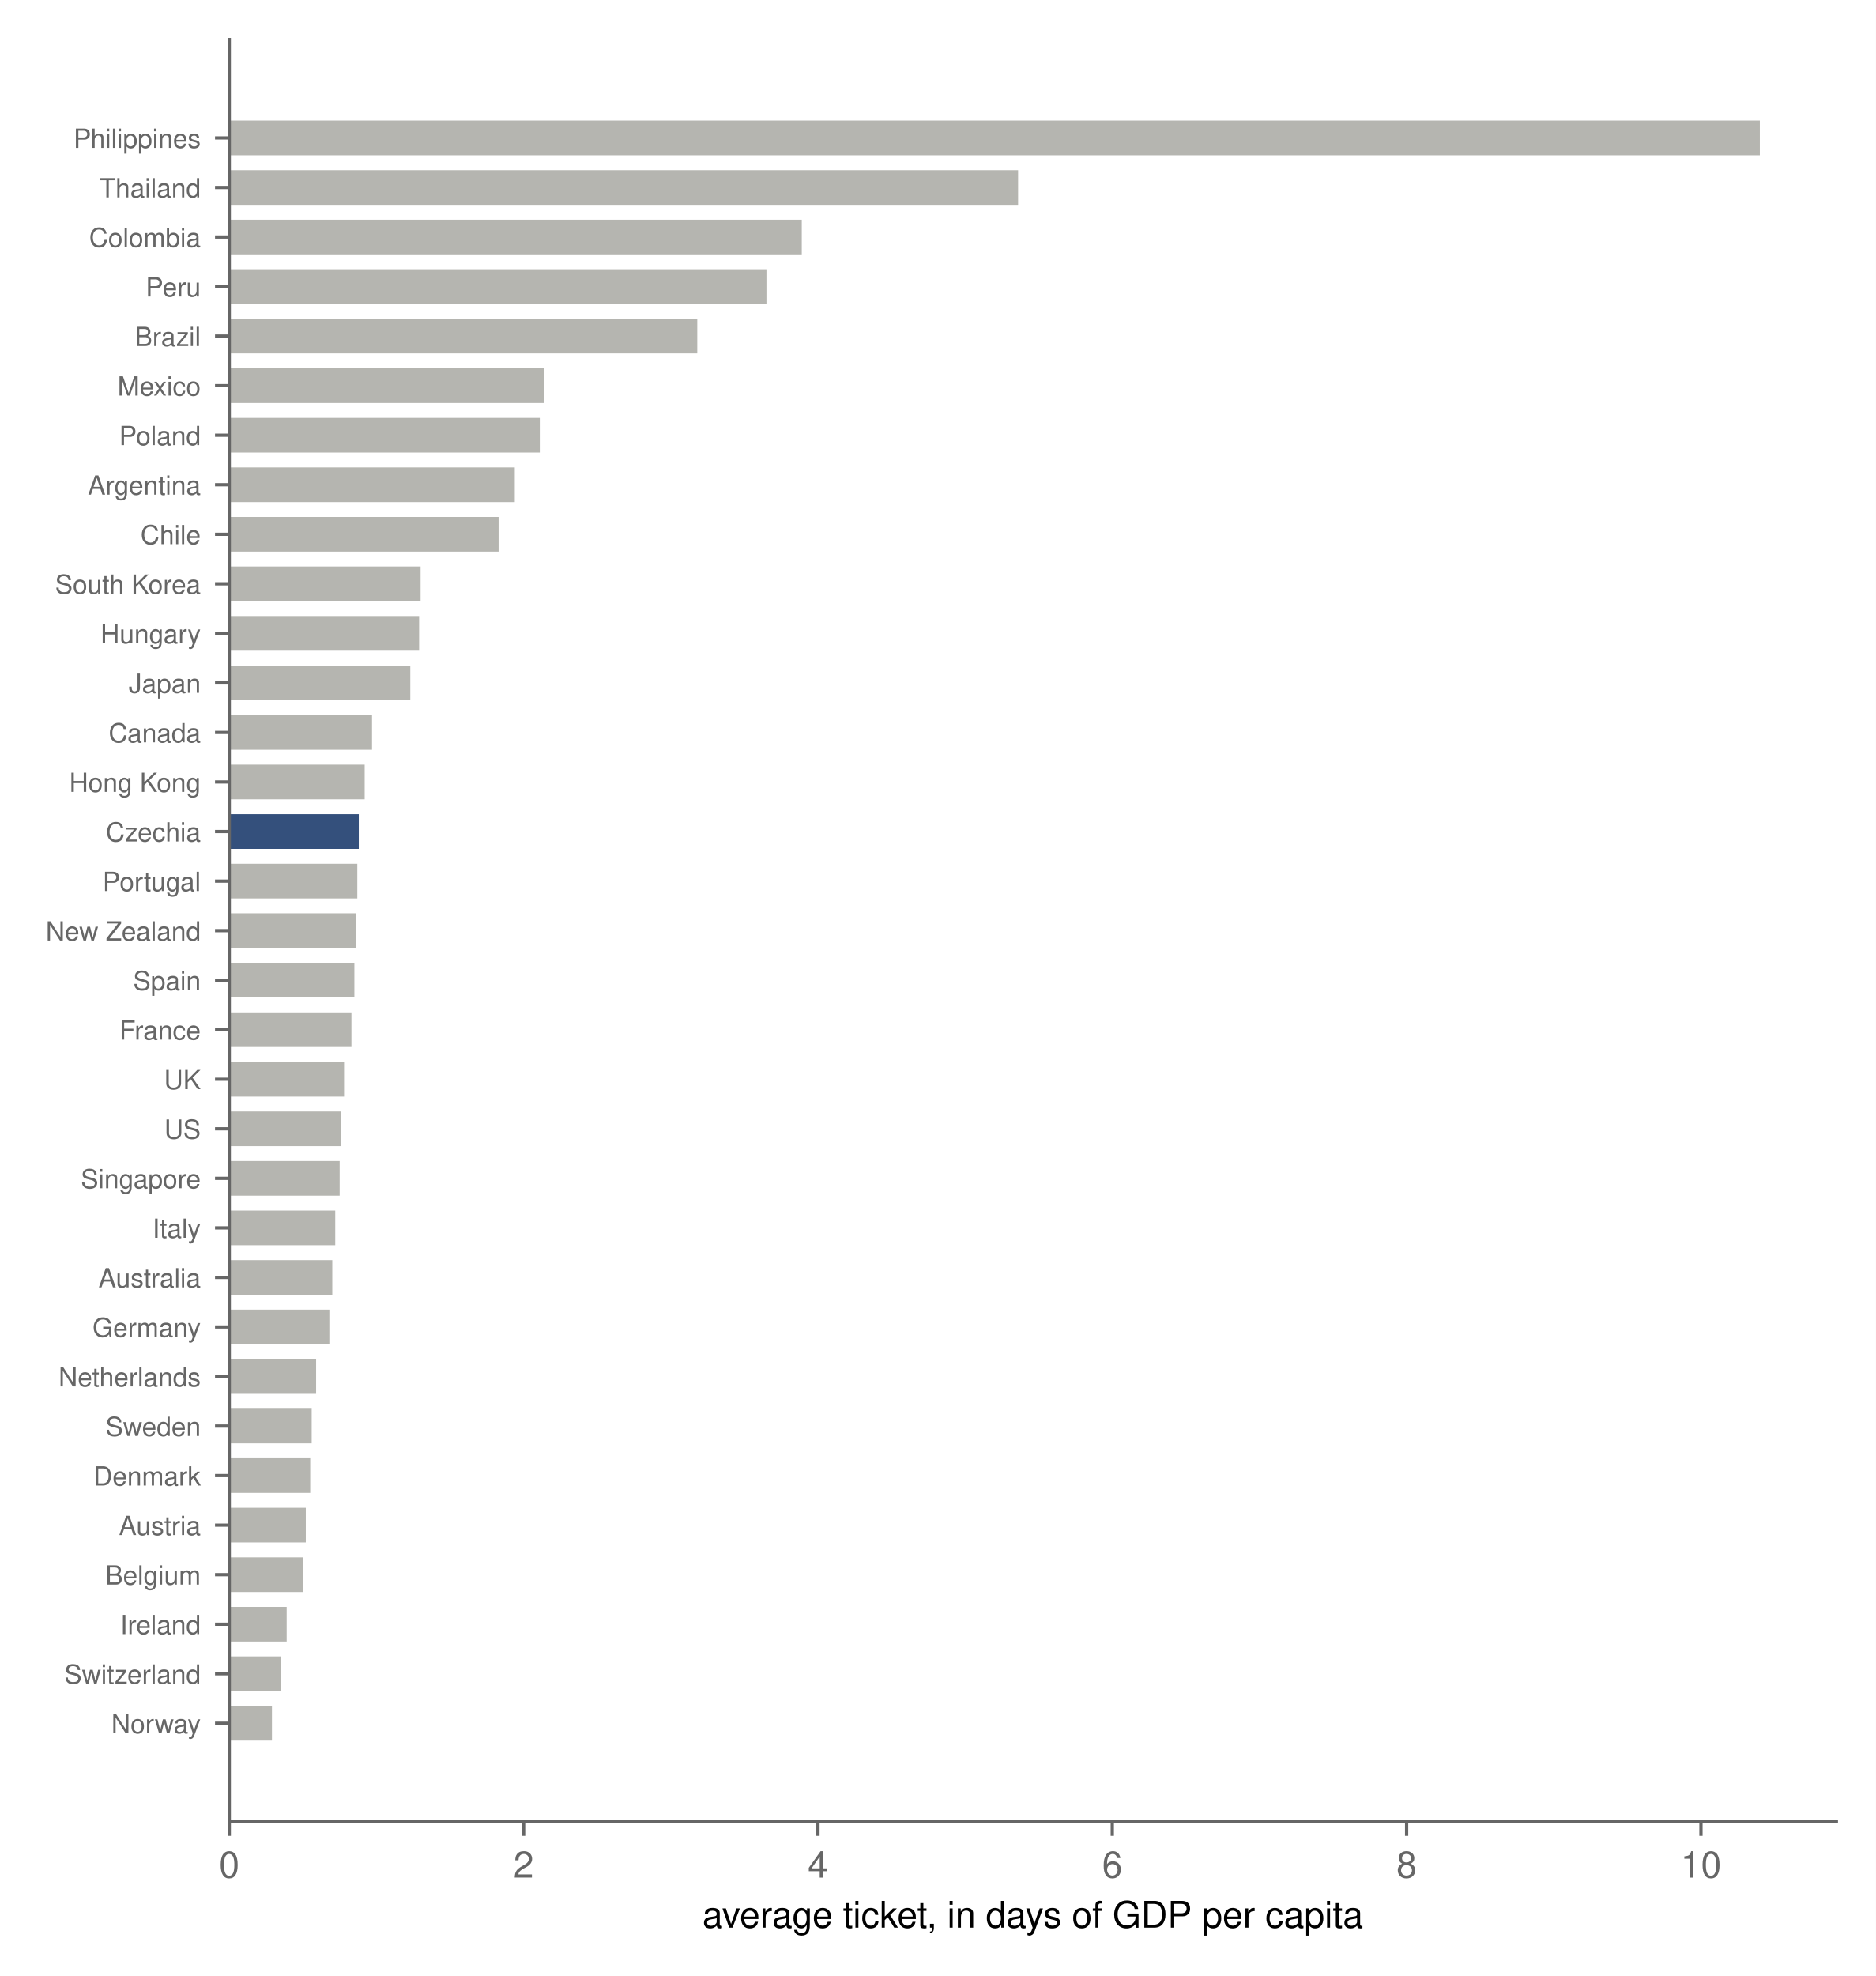
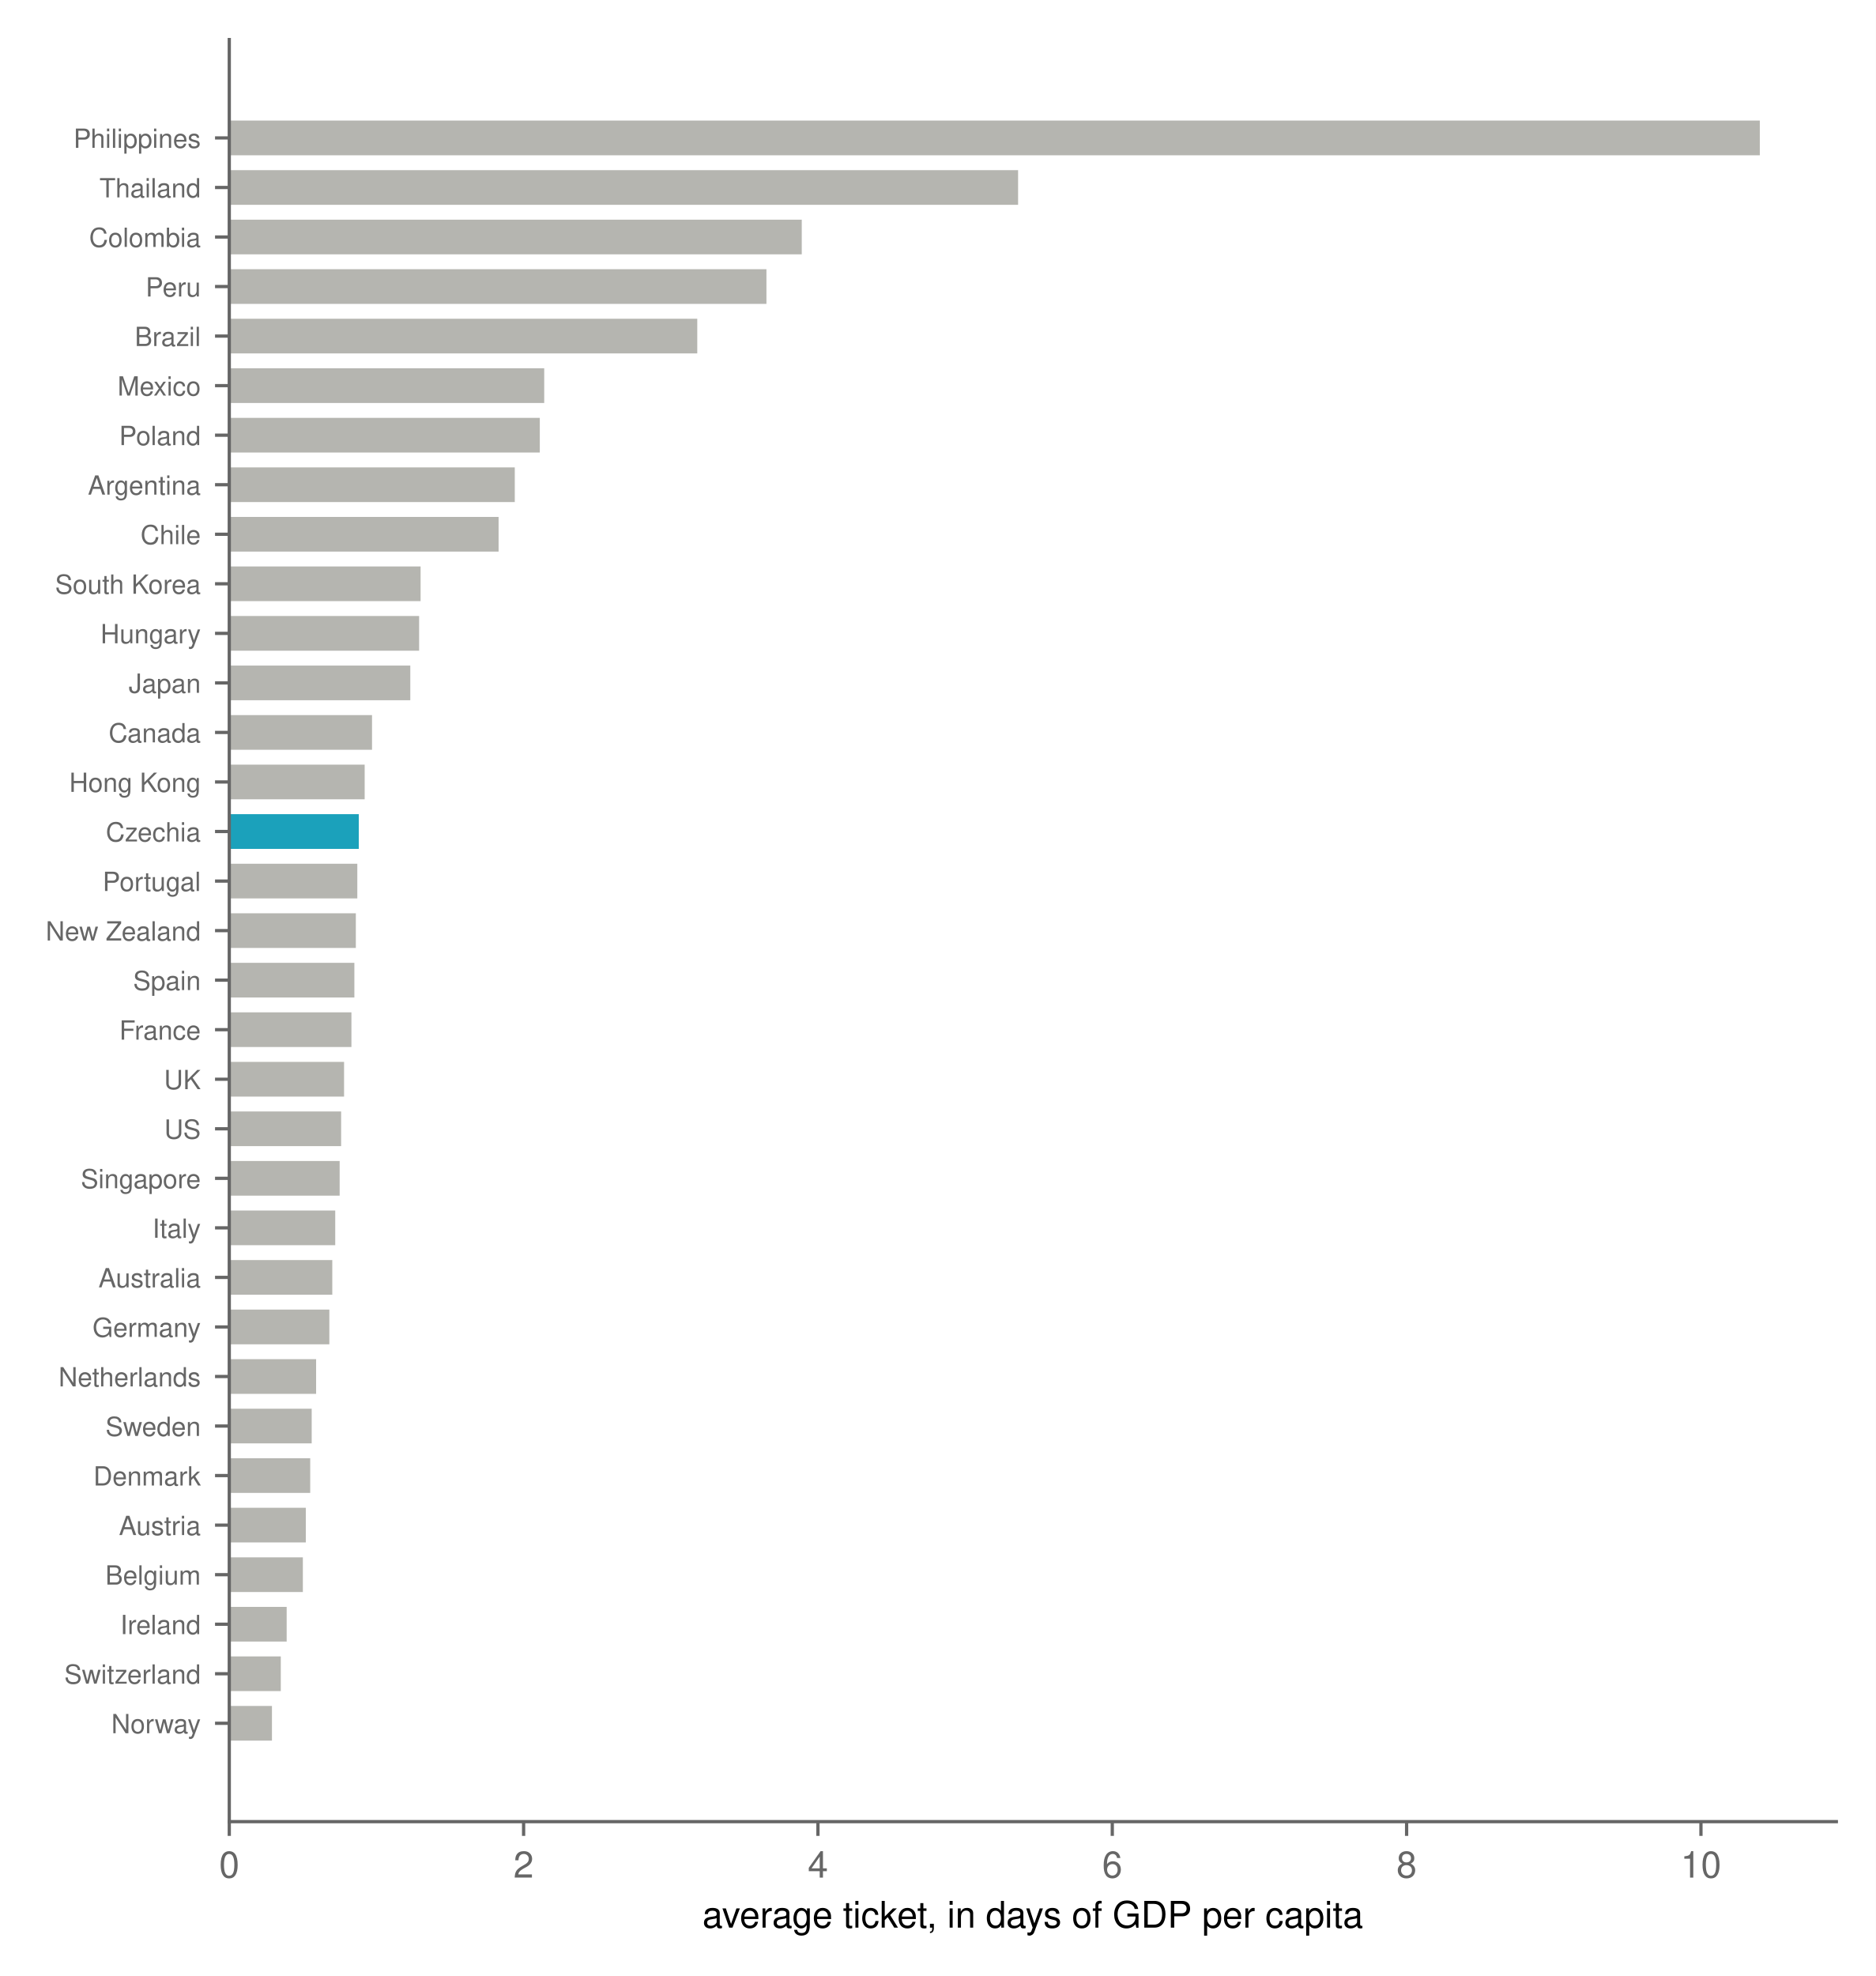
<svg xmlns="http://www.w3.org/2000/svg" xmlns:xlink="http://www.w3.org/1999/xlink" width="460.8pt" height="485.28pt" viewBox="0 0 460.8 485.28" version="1.1">
  <defs>
    <style type="text/css">*{stroke-linejoin: round; stroke-linecap: butt}</style>
  </defs>
  <g id="figure_1">
    <g id="patch_1">
      <path d="M 0 485.28  L 460.8 485.28  L 460.8 0  L 0 0  z " style="fill: #ffffff" />
    </g>
    <g id="axes_1">
      <g id="patch_2">
        <path d="M 56.32 447.371  L 451.08 447.371  L 451.08 9.72  L 56.32 9.72  z " style="fill: #ffffff" />
      </g>
      <g id="patch_3">
-         <path d="M 56.32 38.13  L 432.282 38.13  L 432.282 29.613  L 56.32 29.613  z " clip-path="url(#p321a234488)" style="fill: #b5b5b0" />
+         <path d="M 56.32 38.13  L 432.282 38.13  L 432.282 29.613  L 56.32 29.613  z " clip-path="url(#pd785a7295f)" style="fill: #b5b5b0" />
      </g>
      <g id="patch_4">
-         <path d="M 56.32 50.297  L 250.085 50.297  L 250.085 41.78  L 56.32 41.78  z " clip-path="url(#p321a234488)" style="fill: #b5b5b0" />
+         <path d="M 56.32 50.297  L 250.085 50.297  L 250.085 41.78  L 56.32 41.78  z " clip-path="url(#pd785a7295f)" style="fill: #b5b5b0" />
      </g>
      <g id="patch_5">
-         <path d="M 56.32 62.464  L 196.944 62.464  L 196.944 53.947  L 56.32 53.947  z " clip-path="url(#p321a234488)" style="fill: #b5b5b0" />
+         <path d="M 56.32 62.464  L 196.944 62.464  L 196.944 53.947  L 56.32 53.947  z " clip-path="url(#pd785a7295f)" style="fill: #b5b5b0" />
      </g>
      <g id="patch_6">
-         <path d="M 56.32 74.631  L 188.268 74.631  L 188.268 66.115  L 56.32 66.115  z " clip-path="url(#p321a234488)" style="fill: #b5b5b0" />
+         <path d="M 56.32 74.631  L 188.268 74.631  L 188.268 66.115  L 56.32 66.115  z " clip-path="url(#pd785a7295f)" style="fill: #b5b5b0" />
      </g>
      <g id="patch_7">
-         <path d="M 56.32 86.799  L 171.278 86.799  L 171.278 78.282  L 56.32 78.282  z " clip-path="url(#p321a234488)" style="fill: #b5b5b0" />
+         <path d="M 56.32 86.799  L 171.278 86.799  L 171.278 78.282  L 56.32 78.282  z " clip-path="url(#pd785a7295f)" style="fill: #b5b5b0" />
      </g>
      <g id="patch_8">
-         <path d="M 56.32 98.966  L 133.681 98.966  L 133.681 90.449  L 56.32 90.449  z " clip-path="url(#p321a234488)" style="fill: #b5b5b0" />
+         <path d="M 56.32 98.966  L 133.681 98.966  L 133.681 90.449  L 56.32 90.449  z " clip-path="url(#pd785a7295f)" style="fill: #b5b5b0" />
      </g>
      <g id="patch_9">
-         <path d="M 56.32 111.133  L 132.597 111.133  L 132.597 102.616  L 56.32 102.616  z " clip-path="url(#p321a234488)" style="fill: #b5b5b0" />
+         <path d="M 56.32 111.133  L 132.597 111.133  L 132.597 102.616  L 56.32 102.616  z " clip-path="url(#pd785a7295f)" style="fill: #b5b5b0" />
      </g>
      <g id="patch_10">
-         <path d="M 56.32 123.3  L 126.451 123.3  L 126.451 114.783  L 56.32 114.783  z " clip-path="url(#p321a234488)" style="fill: #b5b5b0" />
+         <path d="M 56.32 123.3  L 126.451 123.3  L 126.451 114.783  L 56.32 114.783  z " clip-path="url(#pd785a7295f)" style="fill: #b5b5b0" />
      </g>
      <g id="patch_11">
-         <path d="M 56.32 135.467  L 122.475 135.467  L 122.475 126.95  L 56.32 126.95  z " clip-path="url(#p321a234488)" style="fill: #b5b5b0" />
+         <path d="M 56.32 135.467  L 122.475 135.467  L 122.475 126.95  L 56.32 126.95  z " clip-path="url(#pd785a7295f)" style="fill: #b5b5b0" />
      </g>
      <g id="patch_12">
-         <path d="M 56.32 147.634  L 103.315 147.634  L 103.315 139.117  L 56.32 139.117  z " clip-path="url(#p321a234488)" style="fill: #b5b5b0" />
+         <path d="M 56.32 147.634  L 103.315 147.634  L 103.315 139.117  L 56.32 139.117  z " clip-path="url(#pd785a7295f)" style="fill: #b5b5b0" />
      </g>
      <g id="patch_13">
-         <path d="M 56.32 159.801  L 102.954 159.801  L 102.954 151.284  L 56.32 151.284  z " clip-path="url(#p321a234488)" style="fill: #b5b5b0" />
+         <path d="M 56.32 159.801  L 102.954 159.801  L 102.954 151.284  L 56.32 151.284  z " clip-path="url(#pd785a7295f)" style="fill: #b5b5b0" />
      </g>
      <g id="patch_14">
-         <path d="M 56.32 171.968  L 100.785 171.968  L 100.785 163.451  L 56.32 163.451  z " clip-path="url(#p321a234488)" style="fill: #b5b5b0" />
+         <path d="M 56.32 171.968  L 100.785 171.968  L 100.785 163.451  L 56.32 163.451  z " clip-path="url(#pd785a7295f)" style="fill: #b5b5b0" />
      </g>
      <g id="patch_15">
-         <path d="M 56.32 184.135  L 91.386 184.135  L 91.386 175.618  L 56.32 175.618  z " clip-path="url(#p321a234488)" style="fill: #b5b5b0" />
+         <path d="M 56.32 184.135  L 91.386 184.135  L 91.386 175.618  L 56.32 175.618  z " clip-path="url(#pd785a7295f)" style="fill: #b5b5b0" />
      </g>
      <g id="patch_16">
-         <path d="M 56.32 196.303  L 89.578 196.303  L 89.578 187.786  L 56.32 187.786  z " clip-path="url(#p321a234488)" style="fill: #b5b5b0" />
+         <path d="M 56.32 196.303  L 89.578 196.303  L 89.578 187.786  L 56.32 187.786  z " clip-path="url(#pd785a7295f)" style="fill: #b5b5b0" />
      </g>
      <g id="patch_17">
-         <path d="M 56.32 208.47  L 88.132 208.47  L 88.132 199.953  L 56.32 199.953  z " clip-path="url(#p321a234488)" style="fill: #34507c" />
+         <path d="M 56.32 208.47  L 88.132 208.47  L 88.132 199.953  L 56.32 199.953  z " clip-path="url(#pd785a7295f)" style="fill: #1ba1bb" />
      </g>
      <g id="patch_18">
-         <path d="M 56.32 220.637  L 87.771 220.637  L 87.771 212.12  L 56.32 212.12  z " clip-path="url(#p321a234488)" style="fill: #b5b5b0" />
+         <path d="M 56.32 220.637  L 87.771 220.637  L 87.771 212.12  L 56.32 212.12  z " clip-path="url(#pd785a7295f)" style="fill: #b5b5b0" />
      </g>
      <g id="patch_19">
-         <path d="M 56.32 232.804  L 87.409 232.804  L 87.409 224.287  L 56.32 224.287  z " clip-path="url(#p321a234488)" style="fill: #b5b5b0" />
+         <path d="M 56.32 232.804  L 87.409 232.804  L 87.409 224.287  L 56.32 224.287  z " clip-path="url(#pd785a7295f)" style="fill: #b5b5b0" />
      </g>
      <g id="patch_20">
-         <path d="M 56.32 244.971  L 87.048 244.971  L 87.048 236.454  L 56.32 236.454  z " clip-path="url(#p321a234488)" style="fill: #b5b5b0" />
+         <path d="M 56.32 244.971  L 87.048 244.971  L 87.048 236.454  L 56.32 236.454  z " clip-path="url(#pd785a7295f)" style="fill: #b5b5b0" />
      </g>
      <g id="patch_21">
-         <path d="M 56.32 257.138  L 86.325 257.138  L 86.325 248.621  L 56.32 248.621  z " clip-path="url(#p321a234488)" style="fill: #b5b5b0" />
+         <path d="M 56.32 257.138  L 86.325 257.138  L 86.325 248.621  L 56.32 248.621  z " clip-path="url(#pd785a7295f)" style="fill: #b5b5b0" />
      </g>
      <g id="patch_22">
-         <path d="M 56.32 269.305  L 84.517 269.305  L 84.517 260.788  L 56.32 260.788  z " clip-path="url(#p321a234488)" style="fill: #b5b5b0" />
+         <path d="M 56.32 269.305  L 84.517 269.305  L 84.517 260.788  L 56.32 260.788  z " clip-path="url(#pd785a7295f)" style="fill: #b5b5b0" />
      </g>
      <g id="patch_23">
-         <path d="M 56.32 281.472  L 83.794 281.472  L 83.794 272.955  L 56.32 272.955  z " clip-path="url(#p321a234488)" style="fill: #b5b5b0" />
+         <path d="M 56.32 281.472  L 83.794 281.472  L 83.794 272.955  L 56.32 272.955  z " clip-path="url(#pd785a7295f)" style="fill: #b5b5b0" />
      </g>
      <g id="patch_24">
-         <path d="M 56.32 293.639  L 83.433 293.639  L 83.433 285.122  L 56.32 285.122  z " clip-path="url(#p321a234488)" style="fill: #b5b5b0" />
+         <path d="M 56.32 293.639  L 83.433 293.639  L 83.433 285.122  L 56.32 285.122  z " clip-path="url(#pd785a7295f)" style="fill: #b5b5b0" />
      </g>
      <g id="patch_25">
-         <path d="M 56.32 305.806  L 82.348 305.806  L 82.348 297.289  L 56.32 297.289  z " clip-path="url(#p321a234488)" style="fill: #b5b5b0" />
+         <path d="M 56.32 305.806  L 82.348 305.806  L 82.348 297.289  L 56.32 297.289  z " clip-path="url(#pd785a7295f)" style="fill: #b5b5b0" />
      </g>
      <g id="patch_26">
-         <path d="M 56.32 317.974  L 81.625 317.974  L 81.625 309.457  L 56.32 309.457  z " clip-path="url(#p321a234488)" style="fill: #b5b5b0" />
+         <path d="M 56.32 317.974  L 81.625 317.974  L 81.625 309.457  L 56.32 309.457  z " clip-path="url(#pd785a7295f)" style="fill: #b5b5b0" />
      </g>
      <g id="patch_27">
-         <path d="M 56.32 330.141  L 80.902 330.141  L 80.902 321.624  L 56.32 321.624  z " clip-path="url(#p321a234488)" style="fill: #b5b5b0" />
+         <path d="M 56.32 330.141  L 80.902 330.141  L 80.902 321.624  L 56.32 321.624  z " clip-path="url(#pd785a7295f)" style="fill: #b5b5b0" />
      </g>
      <g id="patch_28">
-         <path d="M 56.32 342.308  L 77.649 342.308  L 77.649 333.791  L 56.32 333.791  z " clip-path="url(#p321a234488)" style="fill: #b5b5b0" />
+         <path d="M 56.32 342.308  L 77.649 342.308  L 77.649 333.791  L 56.32 333.791  z " clip-path="url(#pd785a7295f)" style="fill: #b5b5b0" />
      </g>
      <g id="patch_29">
-         <path d="M 56.32 354.475  L 76.564 354.475  L 76.564 345.958  L 56.32 345.958  z " clip-path="url(#p321a234488)" style="fill: #b5b5b0" />
+         <path d="M 56.32 354.475  L 76.564 354.475  L 76.564 345.958  L 56.32 345.958  z " clip-path="url(#pd785a7295f)" style="fill: #b5b5b0" />
      </g>
      <g id="patch_30">
-         <path d="M 56.32 366.642  L 76.203 366.642  L 76.203 358.125  L 56.32 358.125  z " clip-path="url(#p321a234488)" style="fill: #b5b5b0" />
+         <path d="M 56.32 366.642  L 76.203 366.642  L 76.203 358.125  L 56.32 358.125  z " clip-path="url(#pd785a7295f)" style="fill: #b5b5b0" />
      </g>
      <g id="patch_31">
-         <path d="M 56.32 378.809  L 75.118 378.809  L 75.118 370.292  L 56.32 370.292  z " clip-path="url(#p321a234488)" style="fill: #b5b5b0" />
+         <path d="M 56.32 378.809  L 75.118 378.809  L 75.118 370.292  L 56.32 370.292  z " clip-path="url(#pd785a7295f)" style="fill: #b5b5b0" />
      </g>
      <g id="patch_32">
-         <path d="M 56.32 390.976  L 74.395 390.976  L 74.395 382.459  L 56.32 382.459  z " clip-path="url(#p321a234488)" style="fill: #b5b5b0" />
+         <path d="M 56.32 390.976  L 74.395 390.976  L 74.395 382.459  L 56.32 382.459  z " clip-path="url(#pd785a7295f)" style="fill: #b5b5b0" />
      </g>
      <g id="patch_33">
-         <path d="M 56.32 403.143  L 70.419 403.143  L 70.419 394.626  L 56.32 394.626  z " clip-path="url(#p321a234488)" style="fill: #b5b5b0" />
+         <path d="M 56.32 403.143  L 70.419 403.143  L 70.419 394.626  L 56.32 394.626  z " clip-path="url(#pd785a7295f)" style="fill: #b5b5b0" />
      </g>
      <g id="patch_34">
-         <path d="M 56.32 415.31  L 68.973 415.31  L 68.973 406.793  L 56.32 406.793  z " clip-path="url(#p321a234488)" style="fill: #b5b5b0" />
+         <path d="M 56.32 415.31  L 68.973 415.31  L 68.973 406.793  L 56.32 406.793  z " clip-path="url(#pd785a7295f)" style="fill: #b5b5b0" />
      </g>
      <g id="patch_35">
-         <path d="M 56.32 427.477  L 66.804 427.477  L 66.804 418.961  L 56.32 418.961  z " clip-path="url(#p321a234488)" style="fill: #b5b5b0" />
+         <path d="M 56.32 427.477  L 66.804 427.477  L 66.804 418.961  L 56.32 418.961  z " clip-path="url(#pd785a7295f)" style="fill: #b5b5b0" />
      </g>
      <g id="matplotlib.axis_1">
        <g id="xtick_1">
          <g id="line2d_1">
            <defs>
-               <path id="md08ac138b9" d="M 0 0  L 0 3.5  " style="stroke: #666666; stroke-width: 0.8" />
+               <path id="m7dbb92120c" d="M 0 0  L 0 3.5  " style="stroke: #666666; stroke-width: 0.8" />
            </defs>
            <g>
-               <use xlink:href="#md08ac138b9" x="56.32" y="447.371" style="fill: #666666; stroke: #666666; stroke-width: 0.8" />
+               <use xlink:href="#m7dbb92120c" x="56.32" y="447.371" style="fill: #666666; stroke: #666666; stroke-width: 0.8" />
            </g>
          </g>
          <g id="text_1">
            <text style="font-size: 9px; font-family: 'Helvetica'; text-anchor: middle; fill: #666666" x="56.32" y="461.121" transform="rotate(-0 56.32 461.1207)">0</text>
          </g>
        </g>
        <g id="xtick_2">
          <g id="line2d_2">
            <g>
-               <use xlink:href="#md08ac138b9" x="128.62" y="447.371" style="fill: #666666; stroke: #666666; stroke-width: 0.8" />
+               <use xlink:href="#m7dbb92120c" x="128.62" y="447.371" style="fill: #666666; stroke: #666666; stroke-width: 0.8" />
            </g>
          </g>
          <g id="text_2">
            <text style="font-size: 9px; font-family: 'Helvetica'; text-anchor: middle; fill: #666666" x="128.62" y="461.121" transform="rotate(-0 128.6204 461.1207)">2</text>
          </g>
        </g>
        <g id="xtick_3">
          <g id="line2d_3">
            <g>
-               <use xlink:href="#md08ac138b9" x="200.921" y="447.371" style="fill: #666666; stroke: #666666; stroke-width: 0.8" />
+               <use xlink:href="#m7dbb92120c" x="200.921" y="447.371" style="fill: #666666; stroke: #666666; stroke-width: 0.8" />
            </g>
          </g>
          <g id="text_3">
            <text style="font-size: 9px; font-family: 'Helvetica'; text-anchor: middle; fill: #666666" x="200.921" y="461.121" transform="rotate(-0 200.9207 461.1207)">4</text>
          </g>
        </g>
        <g id="xtick_4">
          <g id="line2d_4">
            <g>
-               <use xlink:href="#md08ac138b9" x="273.221" y="447.371" style="fill: #666666; stroke: #666666; stroke-width: 0.8" />
+               <use xlink:href="#m7dbb92120c" x="273.221" y="447.371" style="fill: #666666; stroke: #666666; stroke-width: 0.8" />
            </g>
          </g>
          <g id="text_4">
            <text style="font-size: 9px; font-family: 'Helvetica'; text-anchor: middle; fill: #666666" x="273.221" y="461.121" transform="rotate(-0 273.2211 461.1207)">6</text>
          </g>
        </g>
        <g id="xtick_5">
          <g id="line2d_5">
            <g>
-               <use xlink:href="#md08ac138b9" x="345.521" y="447.371" style="fill: #666666; stroke: #666666; stroke-width: 0.8" />
+               <use xlink:href="#m7dbb92120c" x="345.521" y="447.371" style="fill: #666666; stroke: #666666; stroke-width: 0.8" />
            </g>
          </g>
          <g id="text_5">
            <text style="font-size: 9px; font-family: 'Helvetica'; text-anchor: middle; fill: #666666" x="345.521" y="461.121" transform="rotate(-0 345.5215 461.1207)">8</text>
          </g>
        </g>
        <g id="xtick_6">
          <g id="line2d_6">
            <g>
-               <use xlink:href="#md08ac138b9" x="417.822" y="447.371" style="fill: #666666; stroke: #666666; stroke-width: 0.8" />
+               <use xlink:href="#m7dbb92120c" x="417.822" y="447.371" style="fill: #666666; stroke: #666666; stroke-width: 0.8" />
            </g>
          </g>
          <g id="text_6">
            <text style="font-size: 9px; font-family: 'Helvetica'; text-anchor: middle; fill: #666666" x="417.822" y="461.121" transform="rotate(-0 417.8218 461.1207)">10</text>
          </g>
        </g>
        <g id="text_7">
          <text style="font-size: 9px; font-family: 'Helvetica'; text-anchor: middle" x="253.7" y="473.4" transform="rotate(-0 253.7 473.4)">average ticket, in days of GDP per capita</text>
        </g>
      </g>
      <g id="matplotlib.axis_2">
        <g id="ytick_1">
          <g id="line2d_7">
            <defs>
-               <path id="mb067b95af7" d="M 0 0  L -3.5 0  " style="stroke: #666666; stroke-width: 0.8" />
+               <path id="md7fe014d5a" d="M 0 0  L -3.5 0  " style="stroke: #666666; stroke-width: 0.8" />
            </defs>
            <g>
-               <use xlink:href="#mb067b95af7" x="56.32" y="33.872" style="fill: #666666; stroke: #666666; stroke-width: 0.8" />
+               <use xlink:href="#md7fe014d5a" x="56.32" y="33.872" style="fill: #666666; stroke: #666666; stroke-width: 0.8" />
            </g>
          </g>
          <g id="text_8">
            <text style="font-size: 6.5px; font-family: 'Helvetica'; text-anchor: end; fill: #666666" x="49.32" y="36.309" transform="rotate(-0 49.32 36.3092)">Philippines</text>
          </g>
        </g>
        <g id="ytick_2">
          <g id="line2d_8">
            <g>
-               <use xlink:href="#mb067b95af7" x="56.32" y="46.039" style="fill: #666666; stroke: #666666; stroke-width: 0.8" />
+               <use xlink:href="#md7fe014d5a" x="56.32" y="46.039" style="fill: #666666; stroke: #666666; stroke-width: 0.8" />
            </g>
          </g>
          <g id="text_9">
            <text style="font-size: 6.5px; font-family: 'Helvetica'; text-anchor: end; fill: #666666" x="49.32" y="48.476" transform="rotate(-0 49.32 48.4763)">Thailand</text>
          </g>
        </g>
        <g id="ytick_3">
          <g id="line2d_9">
            <g>
-               <use xlink:href="#mb067b95af7" x="56.32" y="58.206" style="fill: #666666; stroke: #666666; stroke-width: 0.8" />
+               <use xlink:href="#md7fe014d5a" x="56.32" y="58.206" style="fill: #666666; stroke: #666666; stroke-width: 0.8" />
            </g>
          </g>
          <g id="text_10">
            <text style="font-size: 6.5px; font-family: 'Helvetica'; text-anchor: end; fill: #666666" x="49.32" y="60.643" transform="rotate(-0 49.32 60.64341)">Colombia</text>
          </g>
        </g>
        <g id="ytick_4">
          <g id="line2d_10">
            <g>
-               <use xlink:href="#mb067b95af7" x="56.32" y="70.373" style="fill: #666666; stroke: #666666; stroke-width: 0.8" />
+               <use xlink:href="#md7fe014d5a" x="56.32" y="70.373" style="fill: #666666; stroke: #666666; stroke-width: 0.8" />
            </g>
          </g>
          <g id="text_11">
            <text style="font-size: 6.5px; font-family: 'Helvetica'; text-anchor: end; fill: #666666" x="49.32" y="72.811" transform="rotate(-0 49.32 72.81051)">Peru</text>
          </g>
        </g>
        <g id="ytick_5">
          <g id="line2d_11">
            <g>
-               <use xlink:href="#mb067b95af7" x="56.32" y="82.54" style="fill: #666666; stroke: #666666; stroke-width: 0.8" />
+               <use xlink:href="#md7fe014d5a" x="56.32" y="82.54" style="fill: #666666; stroke: #666666; stroke-width: 0.8" />
            </g>
          </g>
          <g id="text_12">
            <text style="font-size: 6.5px; font-family: 'Helvetica'; text-anchor: end; fill: #666666" x="49.32" y="84.978" transform="rotate(-0 49.32 84.97761)">Brazil</text>
          </g>
        </g>
        <g id="ytick_6">
          <g id="line2d_12">
            <g>
-               <use xlink:href="#mb067b95af7" x="56.32" y="94.707" style="fill: #666666; stroke: #666666; stroke-width: 0.8" />
+               <use xlink:href="#md7fe014d5a" x="56.32" y="94.707" style="fill: #666666; stroke: #666666; stroke-width: 0.8" />
            </g>
          </g>
          <g id="text_13">
            <text style="font-size: 6.5px; font-family: 'Helvetica'; text-anchor: end; fill: #666666" x="49.32" y="97.145" transform="rotate(-0 49.32 97.14472)">Mexico</text>
          </g>
        </g>
        <g id="ytick_7">
          <g id="line2d_13">
            <g>
-               <use xlink:href="#mb067b95af7" x="56.32" y="106.874" style="fill: #666666; stroke: #666666; stroke-width: 0.8" />
+               <use xlink:href="#md7fe014d5a" x="56.32" y="106.874" style="fill: #666666; stroke: #666666; stroke-width: 0.8" />
            </g>
          </g>
          <g id="text_14">
            <text style="font-size: 6.5px; font-family: 'Helvetica'; text-anchor: end; fill: #666666" x="49.32" y="109.312" transform="rotate(-0 49.32 109.3118)">Poland</text>
          </g>
        </g>
        <g id="ytick_8">
          <g id="line2d_14">
            <g>
-               <use xlink:href="#mb067b95af7" x="56.32" y="119.041" style="fill: #666666; stroke: #666666; stroke-width: 0.8" />
+               <use xlink:href="#md7fe014d5a" x="56.32" y="119.041" style="fill: #666666; stroke: #666666; stroke-width: 0.8" />
            </g>
          </g>
          <g id="text_15">
            <text style="font-size: 6.5px; font-family: 'Helvetica'; text-anchor: end; fill: #666666" x="49.32" y="121.479" transform="rotate(-0 49.32 121.4789)">Argentina</text>
          </g>
        </g>
        <g id="ytick_9">
          <g id="line2d_15">
            <g>
-               <use xlink:href="#mb067b95af7" x="56.32" y="131.209" style="fill: #666666; stroke: #666666; stroke-width: 0.8" />
+               <use xlink:href="#md7fe014d5a" x="56.32" y="131.209" style="fill: #666666; stroke: #666666; stroke-width: 0.8" />
            </g>
          </g>
          <g id="text_16">
            <text style="font-size: 6.5px; font-family: 'Helvetica'; text-anchor: end; fill: #666666" x="49.32" y="133.646" transform="rotate(-0 49.32 133.646)">Chile</text>
          </g>
        </g>
        <g id="ytick_10">
          <g id="line2d_16">
            <g>
-               <use xlink:href="#mb067b95af7" x="56.32" y="143.376" style="fill: #666666; stroke: #666666; stroke-width: 0.8" />
+               <use xlink:href="#md7fe014d5a" x="56.32" y="143.376" style="fill: #666666; stroke: #666666; stroke-width: 0.8" />
            </g>
          </g>
          <g id="text_17">
            <text style="font-size: 6.5px; font-family: 'Helvetica'; text-anchor: end; fill: #666666" x="49.32" y="145.813" transform="rotate(-0 49.32 145.8131)">South Korea</text>
          </g>
        </g>
        <g id="ytick_11">
          <g id="line2d_17">
            <g>
-               <use xlink:href="#mb067b95af7" x="56.32" y="155.543" style="fill: #666666; stroke: #666666; stroke-width: 0.8" />
+               <use xlink:href="#md7fe014d5a" x="56.32" y="155.543" style="fill: #666666; stroke: #666666; stroke-width: 0.8" />
            </g>
          </g>
          <g id="text_18">
            <text style="font-size: 6.5px; font-family: 'Helvetica'; text-anchor: end; fill: #666666" x="49.32" y="157.98" transform="rotate(-0 49.32 157.9802)">Hungary</text>
          </g>
        </g>
        <g id="ytick_12">
          <g id="line2d_18">
            <g>
-               <use xlink:href="#mb067b95af7" x="56.32" y="167.71" style="fill: #666666; stroke: #666666; stroke-width: 0.8" />
+               <use xlink:href="#md7fe014d5a" x="56.32" y="167.71" style="fill: #666666; stroke: #666666; stroke-width: 0.8" />
            </g>
          </g>
          <g id="text_19">
            <text style="font-size: 6.5px; font-family: 'Helvetica'; text-anchor: end; fill: #666666" x="49.32" y="170.147" transform="rotate(-0 49.32 170.1473)">Japan</text>
          </g>
        </g>
        <g id="ytick_13">
          <g id="line2d_19">
            <g>
-               <use xlink:href="#mb067b95af7" x="56.32" y="179.877" style="fill: #666666; stroke: #666666; stroke-width: 0.8" />
+               <use xlink:href="#md7fe014d5a" x="56.32" y="179.877" style="fill: #666666; stroke: #666666; stroke-width: 0.8" />
            </g>
          </g>
          <g id="text_20">
            <text style="font-size: 6.5px; font-family: 'Helvetica'; text-anchor: end; fill: #666666" x="49.32" y="182.314" transform="rotate(-0 49.32 182.3144)">Canada</text>
          </g>
        </g>
        <g id="ytick_14">
          <g id="line2d_20">
            <g>
-               <use xlink:href="#mb067b95af7" x="56.32" y="192.044" style="fill: #666666; stroke: #666666; stroke-width: 0.8" />
+               <use xlink:href="#md7fe014d5a" x="56.32" y="192.044" style="fill: #666666; stroke: #666666; stroke-width: 0.8" />
            </g>
          </g>
          <g id="text_21">
            <text style="font-size: 6.5px; font-family: 'Helvetica'; text-anchor: end; fill: #666666" x="49.32" y="194.482" transform="rotate(-0 49.32 194.4815)">Hong Kong</text>
          </g>
        </g>
        <g id="ytick_15">
          <g id="line2d_21">
            <g>
-               <use xlink:href="#mb067b95af7" x="56.32" y="204.211" style="fill: #666666; stroke: #666666; stroke-width: 0.8" />
+               <use xlink:href="#md7fe014d5a" x="56.32" y="204.211" style="fill: #666666; stroke: #666666; stroke-width: 0.8" />
            </g>
          </g>
          <g id="text_22">
            <text style="font-size: 6.5px; font-family: 'Helvetica'; text-anchor: end; fill: #666666" x="49.32" y="206.649" transform="rotate(-0 49.32 206.6486)">Czechia</text>
          </g>
        </g>
        <g id="ytick_16">
          <g id="line2d_22">
            <g>
-               <use xlink:href="#mb067b95af7" x="56.32" y="216.378" style="fill: #666666; stroke: #666666; stroke-width: 0.8" />
+               <use xlink:href="#md7fe014d5a" x="56.32" y="216.378" style="fill: #666666; stroke: #666666; stroke-width: 0.8" />
            </g>
          </g>
          <g id="text_23">
            <text style="font-size: 6.5px; font-family: 'Helvetica'; text-anchor: end; fill: #666666" x="49.32" y="218.816" transform="rotate(-0 49.32 218.8157)">Portugal</text>
          </g>
        </g>
        <g id="ytick_17">
          <g id="line2d_23">
            <g>
-               <use xlink:href="#mb067b95af7" x="56.32" y="228.545" style="fill: #666666; stroke: #666666; stroke-width: 0.8" />
+               <use xlink:href="#md7fe014d5a" x="56.32" y="228.545" style="fill: #666666; stroke: #666666; stroke-width: 0.8" />
            </g>
          </g>
          <g id="text_24">
            <text style="font-size: 6.5px; font-family: 'Helvetica'; text-anchor: end; fill: #666666" x="49.32" y="230.983" transform="rotate(-0 49.32 230.9829)">New Zealand</text>
          </g>
        </g>
        <g id="ytick_18">
          <g id="line2d_24">
            <g>
-               <use xlink:href="#mb067b95af7" x="56.32" y="240.712" style="fill: #666666; stroke: #666666; stroke-width: 0.8" />
+               <use xlink:href="#md7fe014d5a" x="56.32" y="240.712" style="fill: #666666; stroke: #666666; stroke-width: 0.8" />
            </g>
          </g>
          <g id="text_25">
            <text style="font-size: 6.5px; font-family: 'Helvetica'; text-anchor: end; fill: #666666" x="49.32" y="243.15" transform="rotate(-0 49.32 243.15)">Spain</text>
          </g>
        </g>
        <g id="ytick_19">
          <g id="line2d_25">
            <g>
-               <use xlink:href="#mb067b95af7" x="56.32" y="252.88" style="fill: #666666; stroke: #666666; stroke-width: 0.8" />
+               <use xlink:href="#md7fe014d5a" x="56.32" y="252.88" style="fill: #666666; stroke: #666666; stroke-width: 0.8" />
            </g>
          </g>
          <g id="text_26">
            <text style="font-size: 6.5px; font-family: 'Helvetica'; text-anchor: end; fill: #666666" x="49.32" y="255.317" transform="rotate(-0 49.32 255.3171)">France</text>
          </g>
        </g>
        <g id="ytick_20">
          <g id="line2d_26">
            <g>
-               <use xlink:href="#mb067b95af7" x="56.32" y="265.047" style="fill: #666666; stroke: #666666; stroke-width: 0.8" />
+               <use xlink:href="#md7fe014d5a" x="56.32" y="265.047" style="fill: #666666; stroke: #666666; stroke-width: 0.8" />
            </g>
          </g>
          <g id="text_27">
            <text style="font-size: 6.5px; font-family: 'Helvetica'; text-anchor: end; fill: #666666" x="49.32" y="267.484" transform="rotate(-0 49.32 267.4842)">UK</text>
          </g>
        </g>
        <g id="ytick_21">
          <g id="line2d_27">
            <g>
-               <use xlink:href="#mb067b95af7" x="56.32" y="277.214" style="fill: #666666; stroke: #666666; stroke-width: 0.8" />
+               <use xlink:href="#md7fe014d5a" x="56.32" y="277.214" style="fill: #666666; stroke: #666666; stroke-width: 0.8" />
            </g>
          </g>
          <g id="text_28">
            <text style="font-size: 6.5px; font-family: 'Helvetica'; text-anchor: end; fill: #666666" x="49.32" y="279.651" transform="rotate(-0 49.32 279.6513)">US</text>
          </g>
        </g>
        <g id="ytick_22">
          <g id="line2d_28">
            <g>
-               <use xlink:href="#mb067b95af7" x="56.32" y="289.381" style="fill: #666666; stroke: #666666; stroke-width: 0.8" />
+               <use xlink:href="#md7fe014d5a" x="56.32" y="289.381" style="fill: #666666; stroke: #666666; stroke-width: 0.8" />
            </g>
          </g>
          <g id="text_29">
            <text style="font-size: 6.5px; font-family: 'Helvetica'; text-anchor: end; fill: #666666" x="49.32" y="291.818" transform="rotate(-0 49.32 291.8184)">Singapore</text>
          </g>
        </g>
        <g id="ytick_23">
          <g id="line2d_29">
            <g>
-               <use xlink:href="#mb067b95af7" x="56.32" y="301.548" style="fill: #666666; stroke: #666666; stroke-width: 0.8" />
+               <use xlink:href="#md7fe014d5a" x="56.32" y="301.548" style="fill: #666666; stroke: #666666; stroke-width: 0.8" />
            </g>
          </g>
          <g id="text_30">
            <text style="font-size: 6.5px; font-family: 'Helvetica'; text-anchor: end; fill: #666666" x="49.32" y="303.985" transform="rotate(-0 49.32 303.9855)">Italy</text>
          </g>
        </g>
        <g id="ytick_24">
          <g id="line2d_30">
            <g>
-               <use xlink:href="#mb067b95af7" x="56.32" y="313.715" style="fill: #666666; stroke: #666666; stroke-width: 0.8" />
+               <use xlink:href="#md7fe014d5a" x="56.32" y="313.715" style="fill: #666666; stroke: #666666; stroke-width: 0.8" />
            </g>
          </g>
          <g id="text_31">
            <text style="font-size: 6.5px; font-family: 'Helvetica'; text-anchor: end; fill: #666666" x="49.32" y="316.153" transform="rotate(-0 49.32 316.1526)">Australia</text>
          </g>
        </g>
        <g id="ytick_25">
          <g id="line2d_31">
            <g>
-               <use xlink:href="#mb067b95af7" x="56.32" y="325.882" style="fill: #666666; stroke: #666666; stroke-width: 0.8" />
+               <use xlink:href="#md7fe014d5a" x="56.32" y="325.882" style="fill: #666666; stroke: #666666; stroke-width: 0.8" />
            </g>
          </g>
          <g id="text_32">
            <text style="font-size: 6.5px; font-family: 'Helvetica'; text-anchor: end; fill: #666666" x="49.32" y="328.32" transform="rotate(-0 49.32 328.3197)">Germany</text>
          </g>
        </g>
        <g id="ytick_26">
          <g id="line2d_32">
            <g>
-               <use xlink:href="#mb067b95af7" x="56.32" y="338.049" style="fill: #666666; stroke: #666666; stroke-width: 0.8" />
+               <use xlink:href="#md7fe014d5a" x="56.32" y="338.049" style="fill: #666666; stroke: #666666; stroke-width: 0.8" />
            </g>
          </g>
          <g id="text_33">
            <text style="font-size: 6.5px; font-family: 'Helvetica'; text-anchor: end; fill: #666666" x="49.32" y="340.487" transform="rotate(-0 49.32 340.4868)">Netherlands</text>
          </g>
        </g>
        <g id="ytick_27">
          <g id="line2d_33">
            <g>
-               <use xlink:href="#mb067b95af7" x="56.32" y="350.216" style="fill: #666666; stroke: #666666; stroke-width: 0.8" />
+               <use xlink:href="#md7fe014d5a" x="56.32" y="350.216" style="fill: #666666; stroke: #666666; stroke-width: 0.8" />
            </g>
          </g>
          <g id="text_34">
            <text style="font-size: 6.5px; font-family: 'Helvetica'; text-anchor: end; fill: #666666" x="49.32" y="352.654" transform="rotate(-0 49.32 352.6539)">Sweden</text>
          </g>
        </g>
        <g id="ytick_28">
          <g id="line2d_34">
            <g>
-               <use xlink:href="#mb067b95af7" x="56.32" y="362.383" style="fill: #666666; stroke: #666666; stroke-width: 0.8" />
+               <use xlink:href="#md7fe014d5a" x="56.32" y="362.383" style="fill: #666666; stroke: #666666; stroke-width: 0.8" />
            </g>
          </g>
          <g id="text_35">
            <text style="font-size: 6.5px; font-family: 'Helvetica'; text-anchor: end; fill: #666666" x="49.32" y="364.821" transform="rotate(-0 49.32 364.821)">Denmark</text>
          </g>
        </g>
        <g id="ytick_29">
          <g id="line2d_35">
            <g>
-               <use xlink:href="#mb067b95af7" x="56.32" y="374.551" style="fill: #666666; stroke: #666666; stroke-width: 0.8" />
+               <use xlink:href="#md7fe014d5a" x="56.32" y="374.551" style="fill: #666666; stroke: #666666; stroke-width: 0.8" />
            </g>
          </g>
          <g id="text_36">
            <text style="font-size: 6.5px; font-family: 'Helvetica'; text-anchor: end; fill: #666666" x="49.32" y="376.988" transform="rotate(-0 49.32 376.9881)">Austria</text>
          </g>
        </g>
        <g id="ytick_30">
          <g id="line2d_36">
            <g>
-               <use xlink:href="#mb067b95af7" x="56.32" y="386.718" style="fill: #666666; stroke: #666666; stroke-width: 0.8" />
+               <use xlink:href="#md7fe014d5a" x="56.32" y="386.718" style="fill: #666666; stroke: #666666; stroke-width: 0.8" />
            </g>
          </g>
          <g id="text_37">
            <text style="font-size: 6.5px; font-family: 'Helvetica'; text-anchor: end; fill: #666666" x="49.32" y="389.155" transform="rotate(-0 49.32 389.1552)">Belgium</text>
          </g>
        </g>
        <g id="ytick_31">
          <g id="line2d_37">
            <g>
-               <use xlink:href="#mb067b95af7" x="56.32" y="398.885" style="fill: #666666; stroke: #666666; stroke-width: 0.8" />
+               <use xlink:href="#md7fe014d5a" x="56.32" y="398.885" style="fill: #666666; stroke: #666666; stroke-width: 0.8" />
            </g>
          </g>
          <g id="text_38">
            <text style="font-size: 6.5px; font-family: 'Helvetica'; text-anchor: end; fill: #666666" x="49.32" y="401.322" transform="rotate(-0 49.32 401.3223)">Ireland</text>
          </g>
        </g>
        <g id="ytick_32">
          <g id="line2d_38">
            <g>
-               <use xlink:href="#mb067b95af7" x="56.32" y="411.052" style="fill: #666666; stroke: #666666; stroke-width: 0.8" />
+               <use xlink:href="#md7fe014d5a" x="56.32" y="411.052" style="fill: #666666; stroke: #666666; stroke-width: 0.8" />
            </g>
          </g>
          <g id="text_39">
            <text style="font-size: 6.5px; font-family: 'Helvetica'; text-anchor: end; fill: #666666" x="49.32" y="413.489" transform="rotate(-0 49.32 413.4894)">Switzerland</text>
          </g>
        </g>
        <g id="ytick_33">
          <g id="line2d_39">
            <g>
-               <use xlink:href="#mb067b95af7" x="56.32" y="423.219" style="fill: #666666; stroke: #666666; stroke-width: 0.8" />
+               <use xlink:href="#md7fe014d5a" x="56.32" y="423.219" style="fill: #666666; stroke: #666666; stroke-width: 0.8" />
            </g>
          </g>
          <g id="text_40">
            <text style="font-size: 6.5px; font-family: 'Helvetica'; text-anchor: end; fill: #666666" x="49.32" y="425.657" transform="rotate(-0 49.32 425.6565)">Norway</text>
          </g>
        </g>
      </g>
      <g id="patch_36">
        <path d="M 56.32 447.371  L 56.32 9.72  " style="fill: none; stroke: #666666; stroke-width: 0.8; stroke-linejoin: miter; stroke-linecap: square" />
      </g>
      <g id="patch_37">
        <path d="M 56.32 447.371  L 451.08 447.371  " style="fill: none; stroke: #666666; stroke-width: 0.8; stroke-linejoin: miter; stroke-linecap: square" />
      </g>
    </g>
  </g>
  <defs>
-     <clipPath id="p321a234488">
+     <clipPath id="pd785a7295f">
      <rect x="56.32" y="9.72" width="394.76" height="437.651" />
    </clipPath>
  </defs>
</svg>
